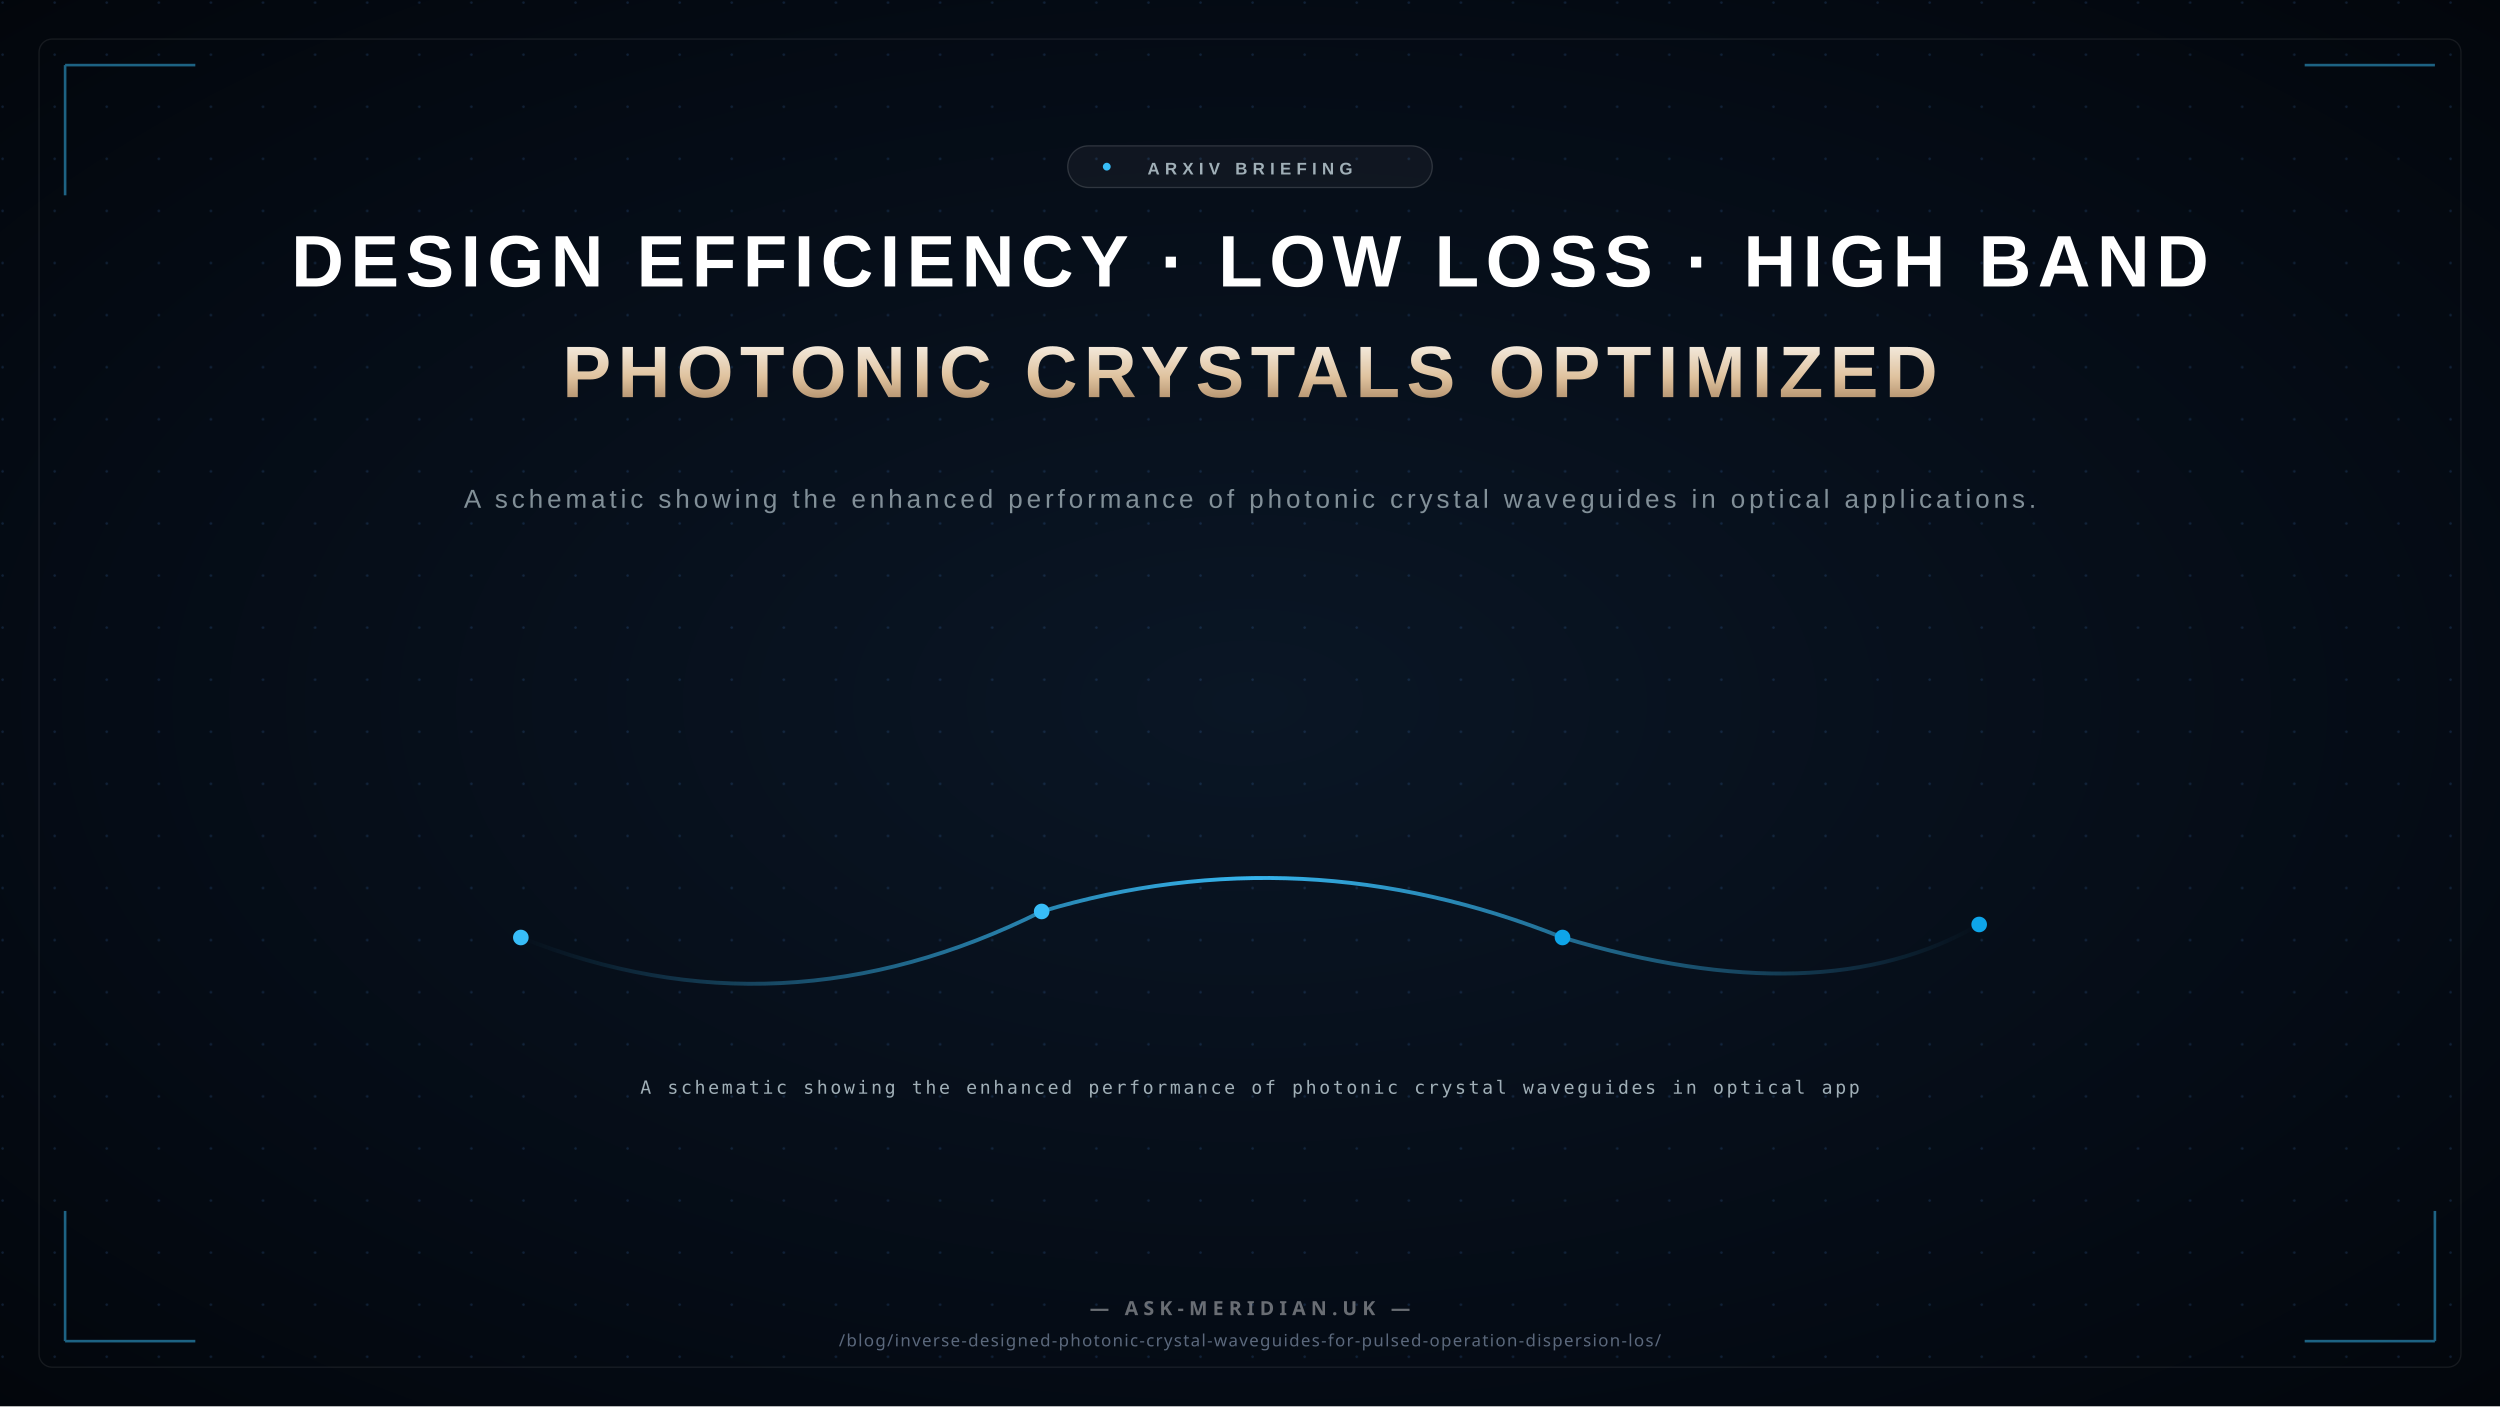
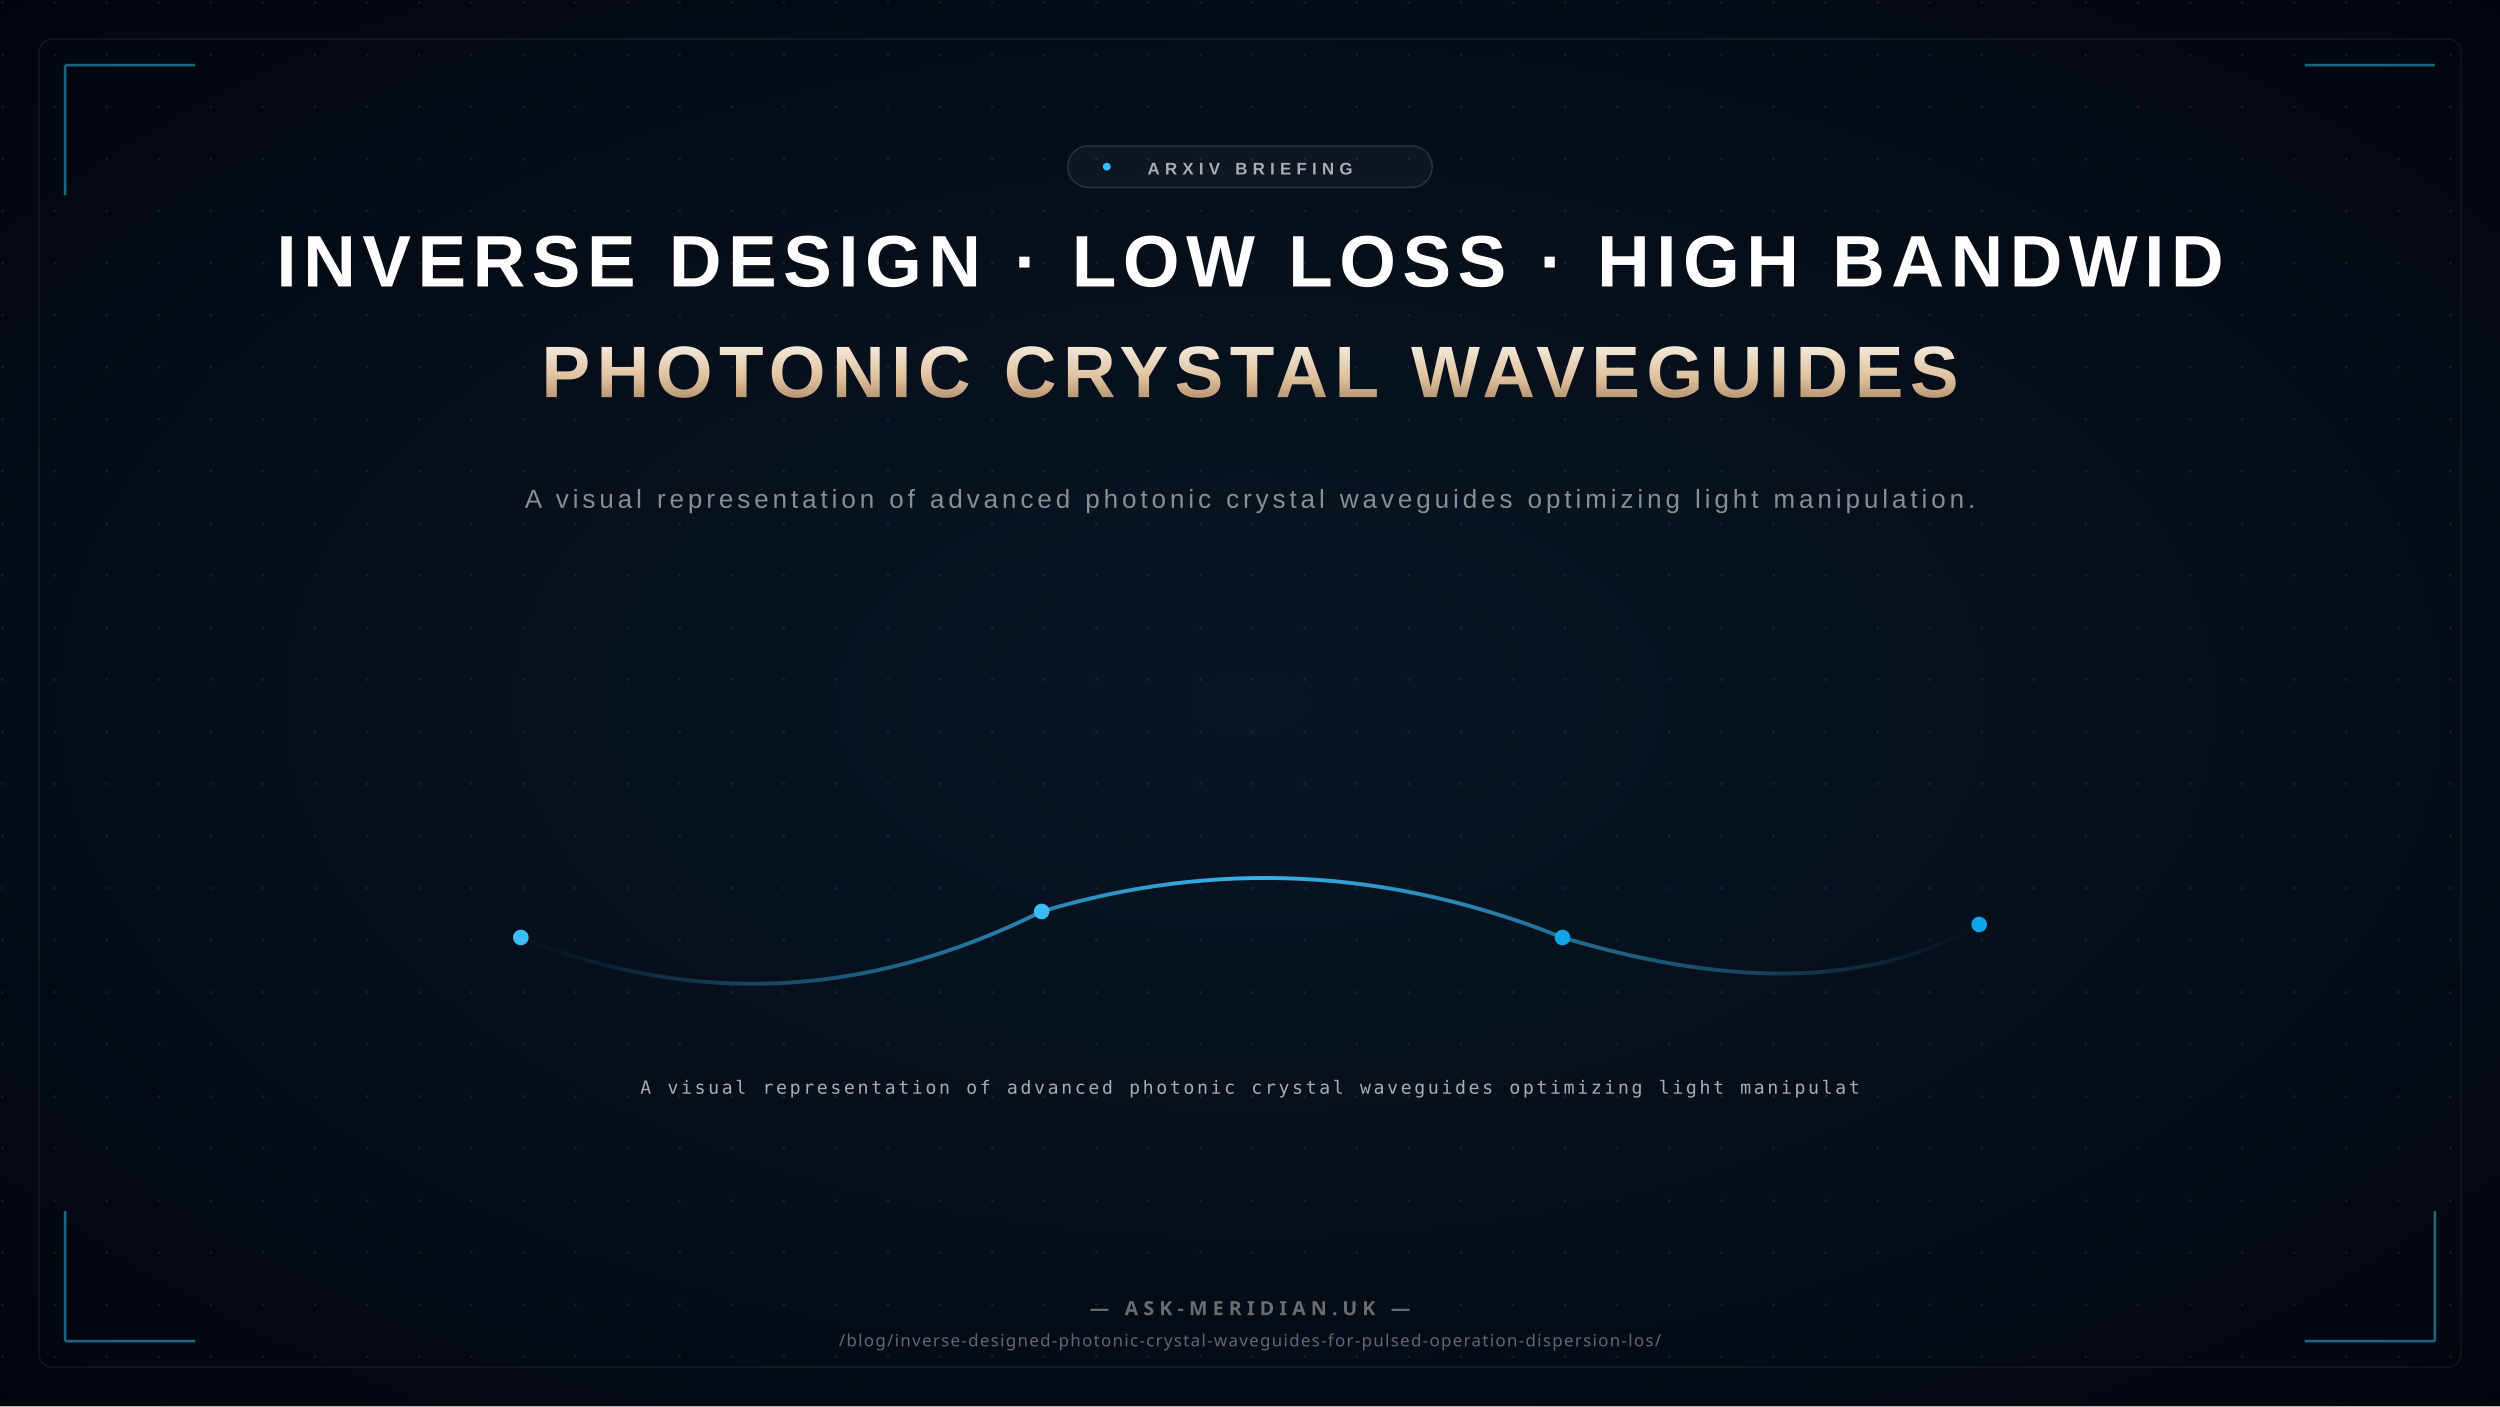
<svg xmlns="http://www.w3.org/2000/svg" viewBox="0 0 1920 1080" width="1920" height="1080">
  <defs>
    <radialGradient id="spaceGradient" cx="50%" cy="50%" r="75%">
      <stop offset="0%" stop-color="#0a1625" />
      <stop offset="60%" stop-color="#050c16" />
      <stop offset="100%" stop-color="#02050a" />
    </radialGradient>
    <linearGradient id="goldText" x1="0%" y1="0%" x2="0%" y2="100%">
      <stop offset="0%" stop-color="#f3e9dc" />
      <stop offset="60%" stop-color="#dfc29e" />
      <stop offset="100%" stop-color="#b89773" />
    </linearGradient>
    <linearGradient id="accentGrad" x1="0%" y1="0%" x2="100%" y2="0%">
      <stop offset="0%" stop-color="#38bdf8" stop-opacity="0" />
      <stop offset="50%" stop-color="#38bdf8" stop-opacity="0.95" />
      <stop offset="100%" stop-color="#38bdf8" stop-opacity="0" />
    </linearGradient>
    <pattern id="dotPattern" width="40" height="40" patternUnits="userSpaceOnUse">
      <circle cx="2" cy="2" r="1" fill="#58a6ff" fill-opacity="0.15" />
    </pattern>
  </defs>
  <rect width="1920" height="1080" fill="url(#spaceGradient)" />
  <rect width="1920" height="1080" fill="url(#dotPattern)" />
  <rect x="30" y="30" width="1860" height="1020" rx="10" fill="none" stroke="#ffffff" stroke-width="1" opacity="0.08" />
  <g transform="translate(960, 220)" text-anchor="middle" font-family="Arial, sans-serif">
    <g transform="translate(0, -90)">
      <rect x="-140" y="-18" width="280" height="32" rx="16" fill="#ffffff" fill-opacity="0.04" stroke="#ffffff" stroke-opacity="0.15" stroke-width="1" />
      <circle cx="-110" cy="-2" r="3" fill="#38bdf8" />
      <text y="4" font-size="13" font-weight="bold" fill="#a0afb7" letter-spacing="4">ARXIV BRIEFING</text>
    </g>
-     <text font-size="56" font-weight="800" fill="#ffffff" letter-spacing="5">DESIGN EFFICIENCY · LOW LOSS · HIGH BAND</text>
-     <text y="85" font-size="56" font-weight="800" fill="url(#goldText)" letter-spacing="5">PHOTONIC CRYSTALS OPTIMIZED</text>
-     <text y="170" font-size="20" font-weight="500" fill="#a0afb7" letter-spacing="3" opacity="0.8">A schematic showing the enhanced performance of photonic crystal waveguides in optical applications.</text>
+     <text font-size="56" font-weight="800" fill="#ffffff" letter-spacing="5">INVERSE DESIGN · LOW LOSS · HIGH BANDWID</text>
+     <text y="85" font-size="56" font-weight="800" fill="url(#goldText)" letter-spacing="5">PHOTONIC CRYSTAL WAVEGUIDES</text>
+     <text y="170" font-size="20" font-weight="500" fill="#a0afb7" letter-spacing="3" opacity="0.8">A visual representation of advanced photonic crystal waveguides optimizing light manipulation.</text>
  </g>
  <g transform="translate(960, 720)">
    <path d="M -560,0 Q -360,80 -160,-20 Q 40,-80 240,0 Q 440,60 560,-10" stroke="url(#accentGrad)" stroke-width="3" fill="none" />
    <circle cx="-560" cy="0" r="6" fill="#38bdf8" />
    <circle cx="-160" cy="-20" r="6" fill="#38bdf8" />
    <circle cx="240" cy="0" r="6" fill="#0ea5e9" />
    <circle cx="560" cy="-10" r="6" fill="#0ea5e9" />
-     <text x="0" y="120" text-anchor="middle" font-family="monospace" font-size="14" fill="#a0afb7" letter-spacing="2">A schematic showing the enhanced performance of photonic crystal waveguides in optical app</text>
+     <text x="0" y="120" text-anchor="middle" font-family="monospace" font-size="14" fill="#a0afb7" letter-spacing="2">A visual representation of advanced photonic crystal waveguides optimizing light manipulat</text>
  </g>
  <g stroke="#38bdf8" stroke-width="2" fill="none" opacity="0.5">
    <path d="M 50,50 L 150,50 M 50,50 L 50,150" />
    <path d="M 1870,50 L 1770,50 M 1870,50 M 1870,150" />
    <path d="M 50,1030 L 150,1030 M 50,1030 L 50,930" />
    <path d="M 1870,1030 L 1770,1030 M 1870,1030 L 1870,930" />
  </g>
  <g transform="translate(960, 1010)" text-anchor="middle" font-family="sans-serif">
    <text font-size="15" font-weight="bold" fill="#ffffff" fill-opacity="0.4" letter-spacing="4">— ASK-MERIDIAN.UK —</text>
    <text y="24" font-size="13" fill="#718096" fill-opacity="0.8" letter-spacing="1">/blog/inverse-designed-photonic-crystal-waveguides-for-pulsed-operation-dispersion-los/</text>
  </g>
</svg>
